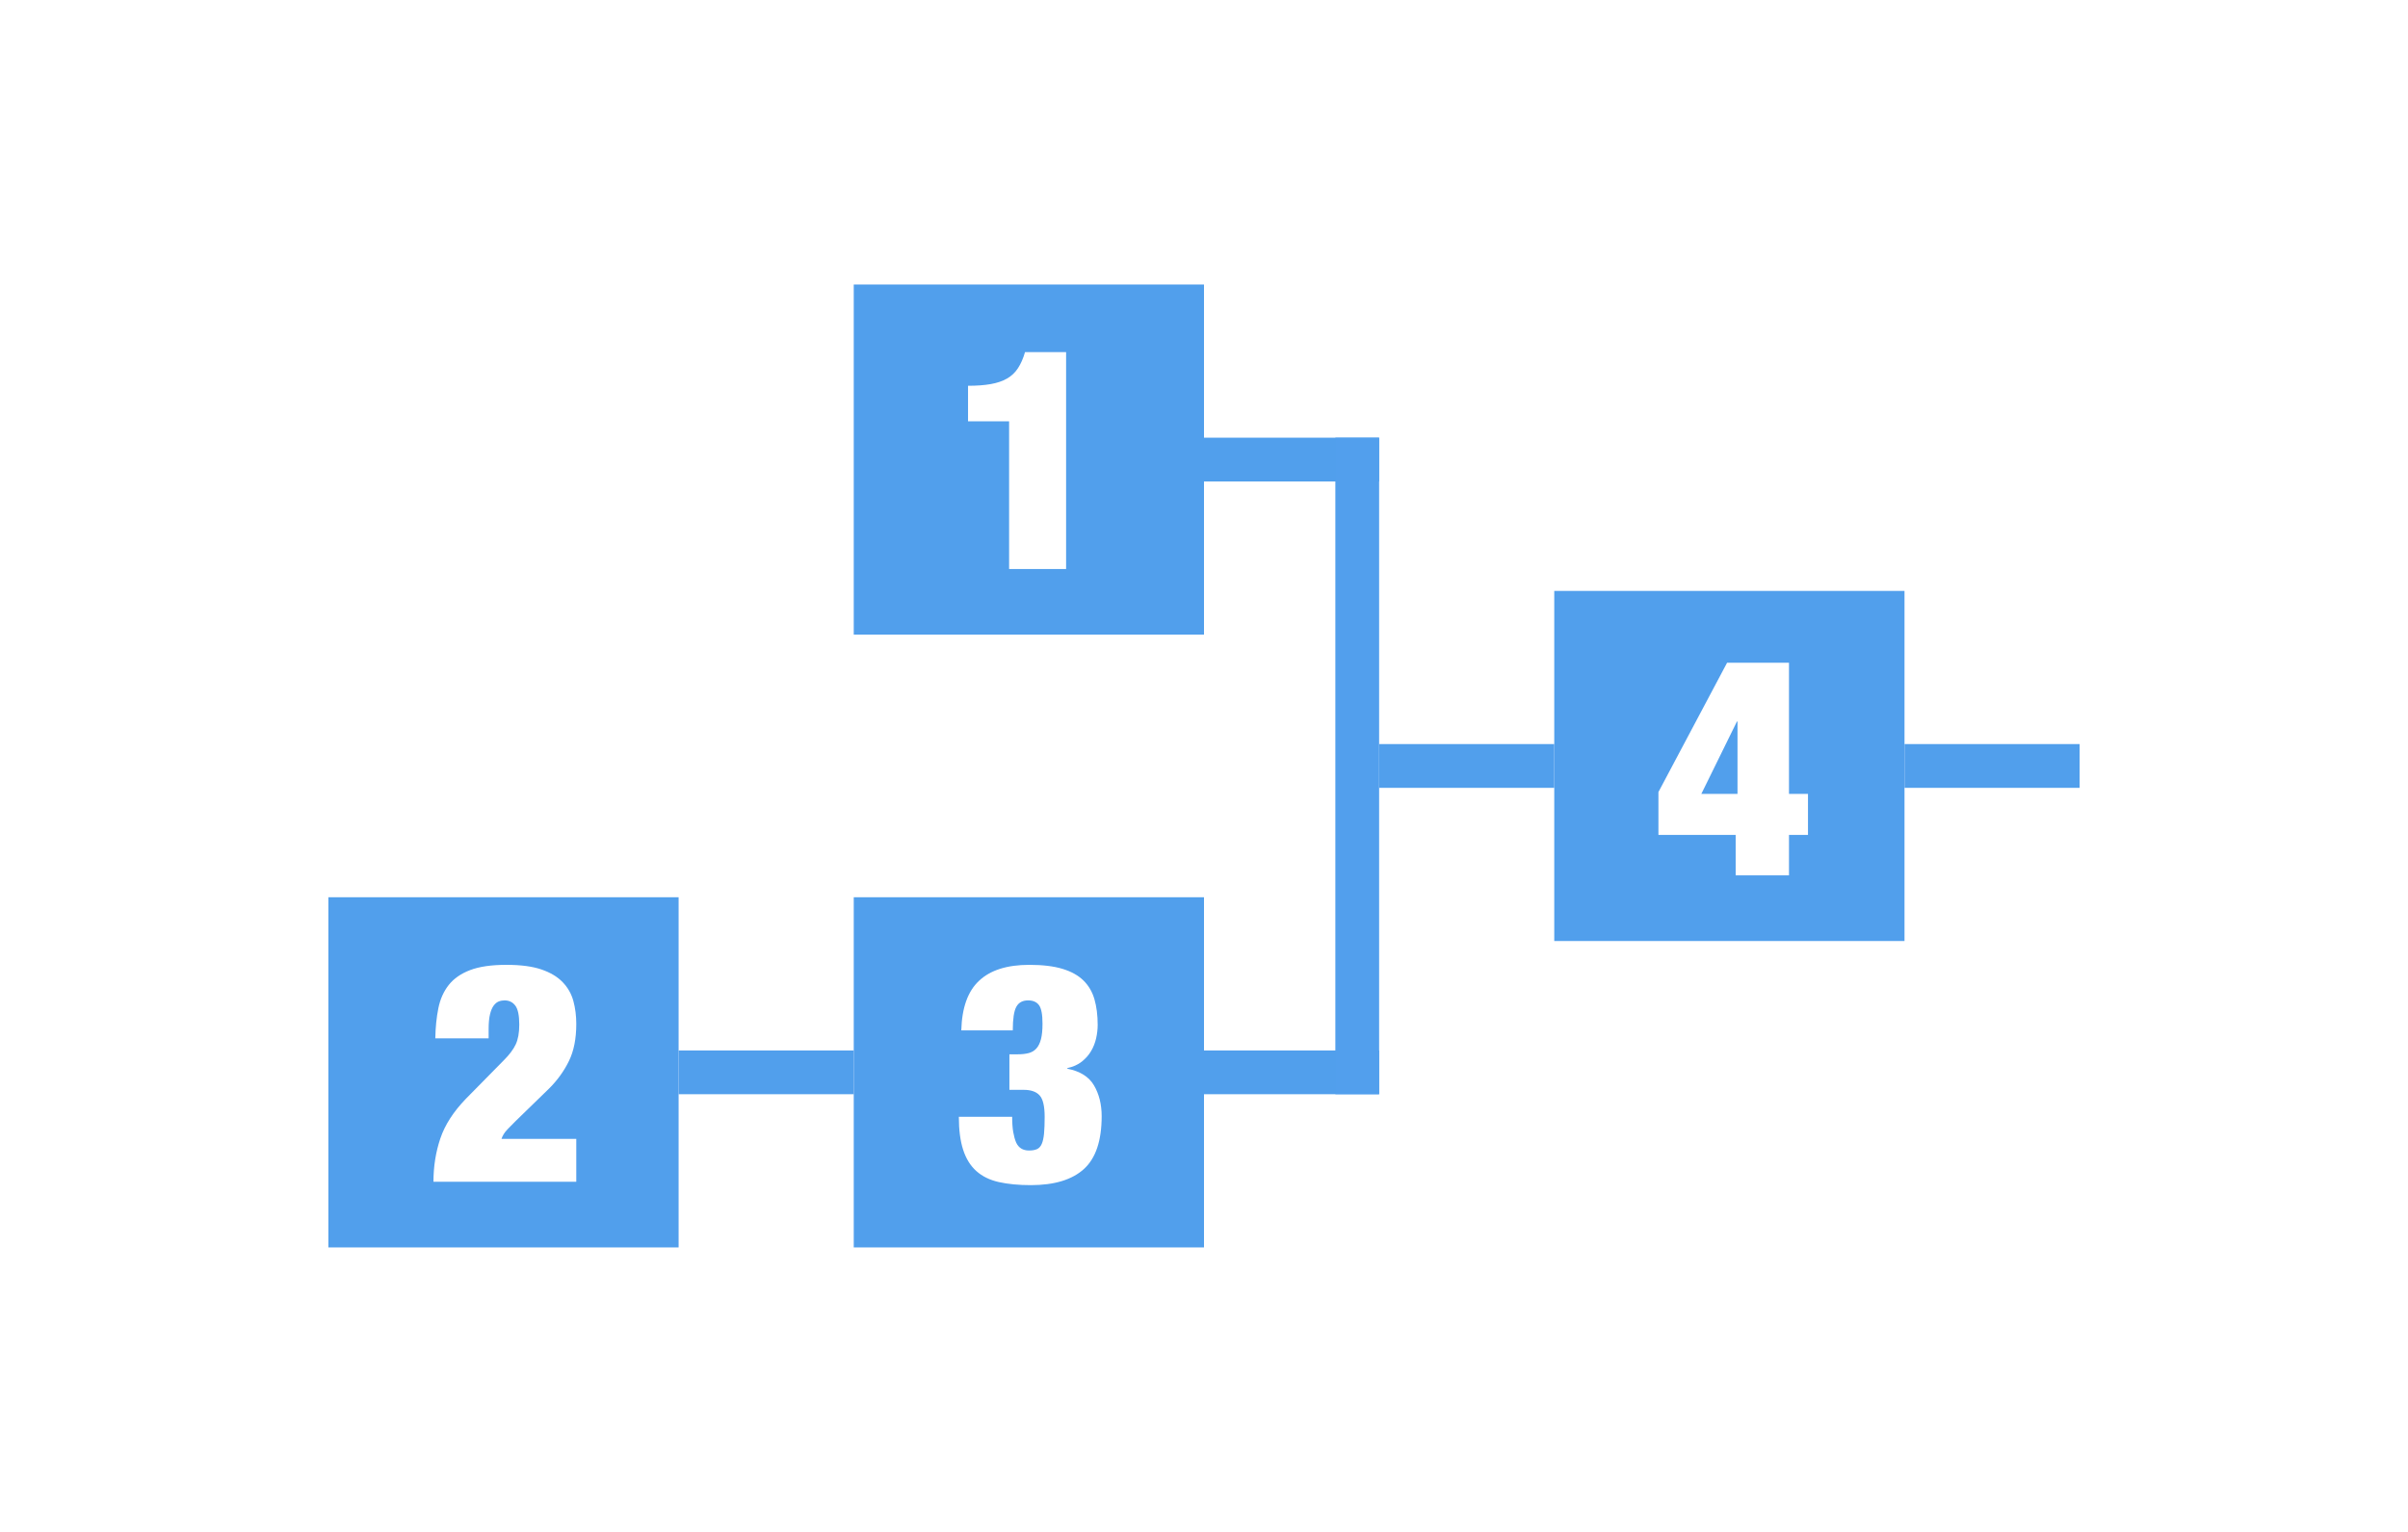
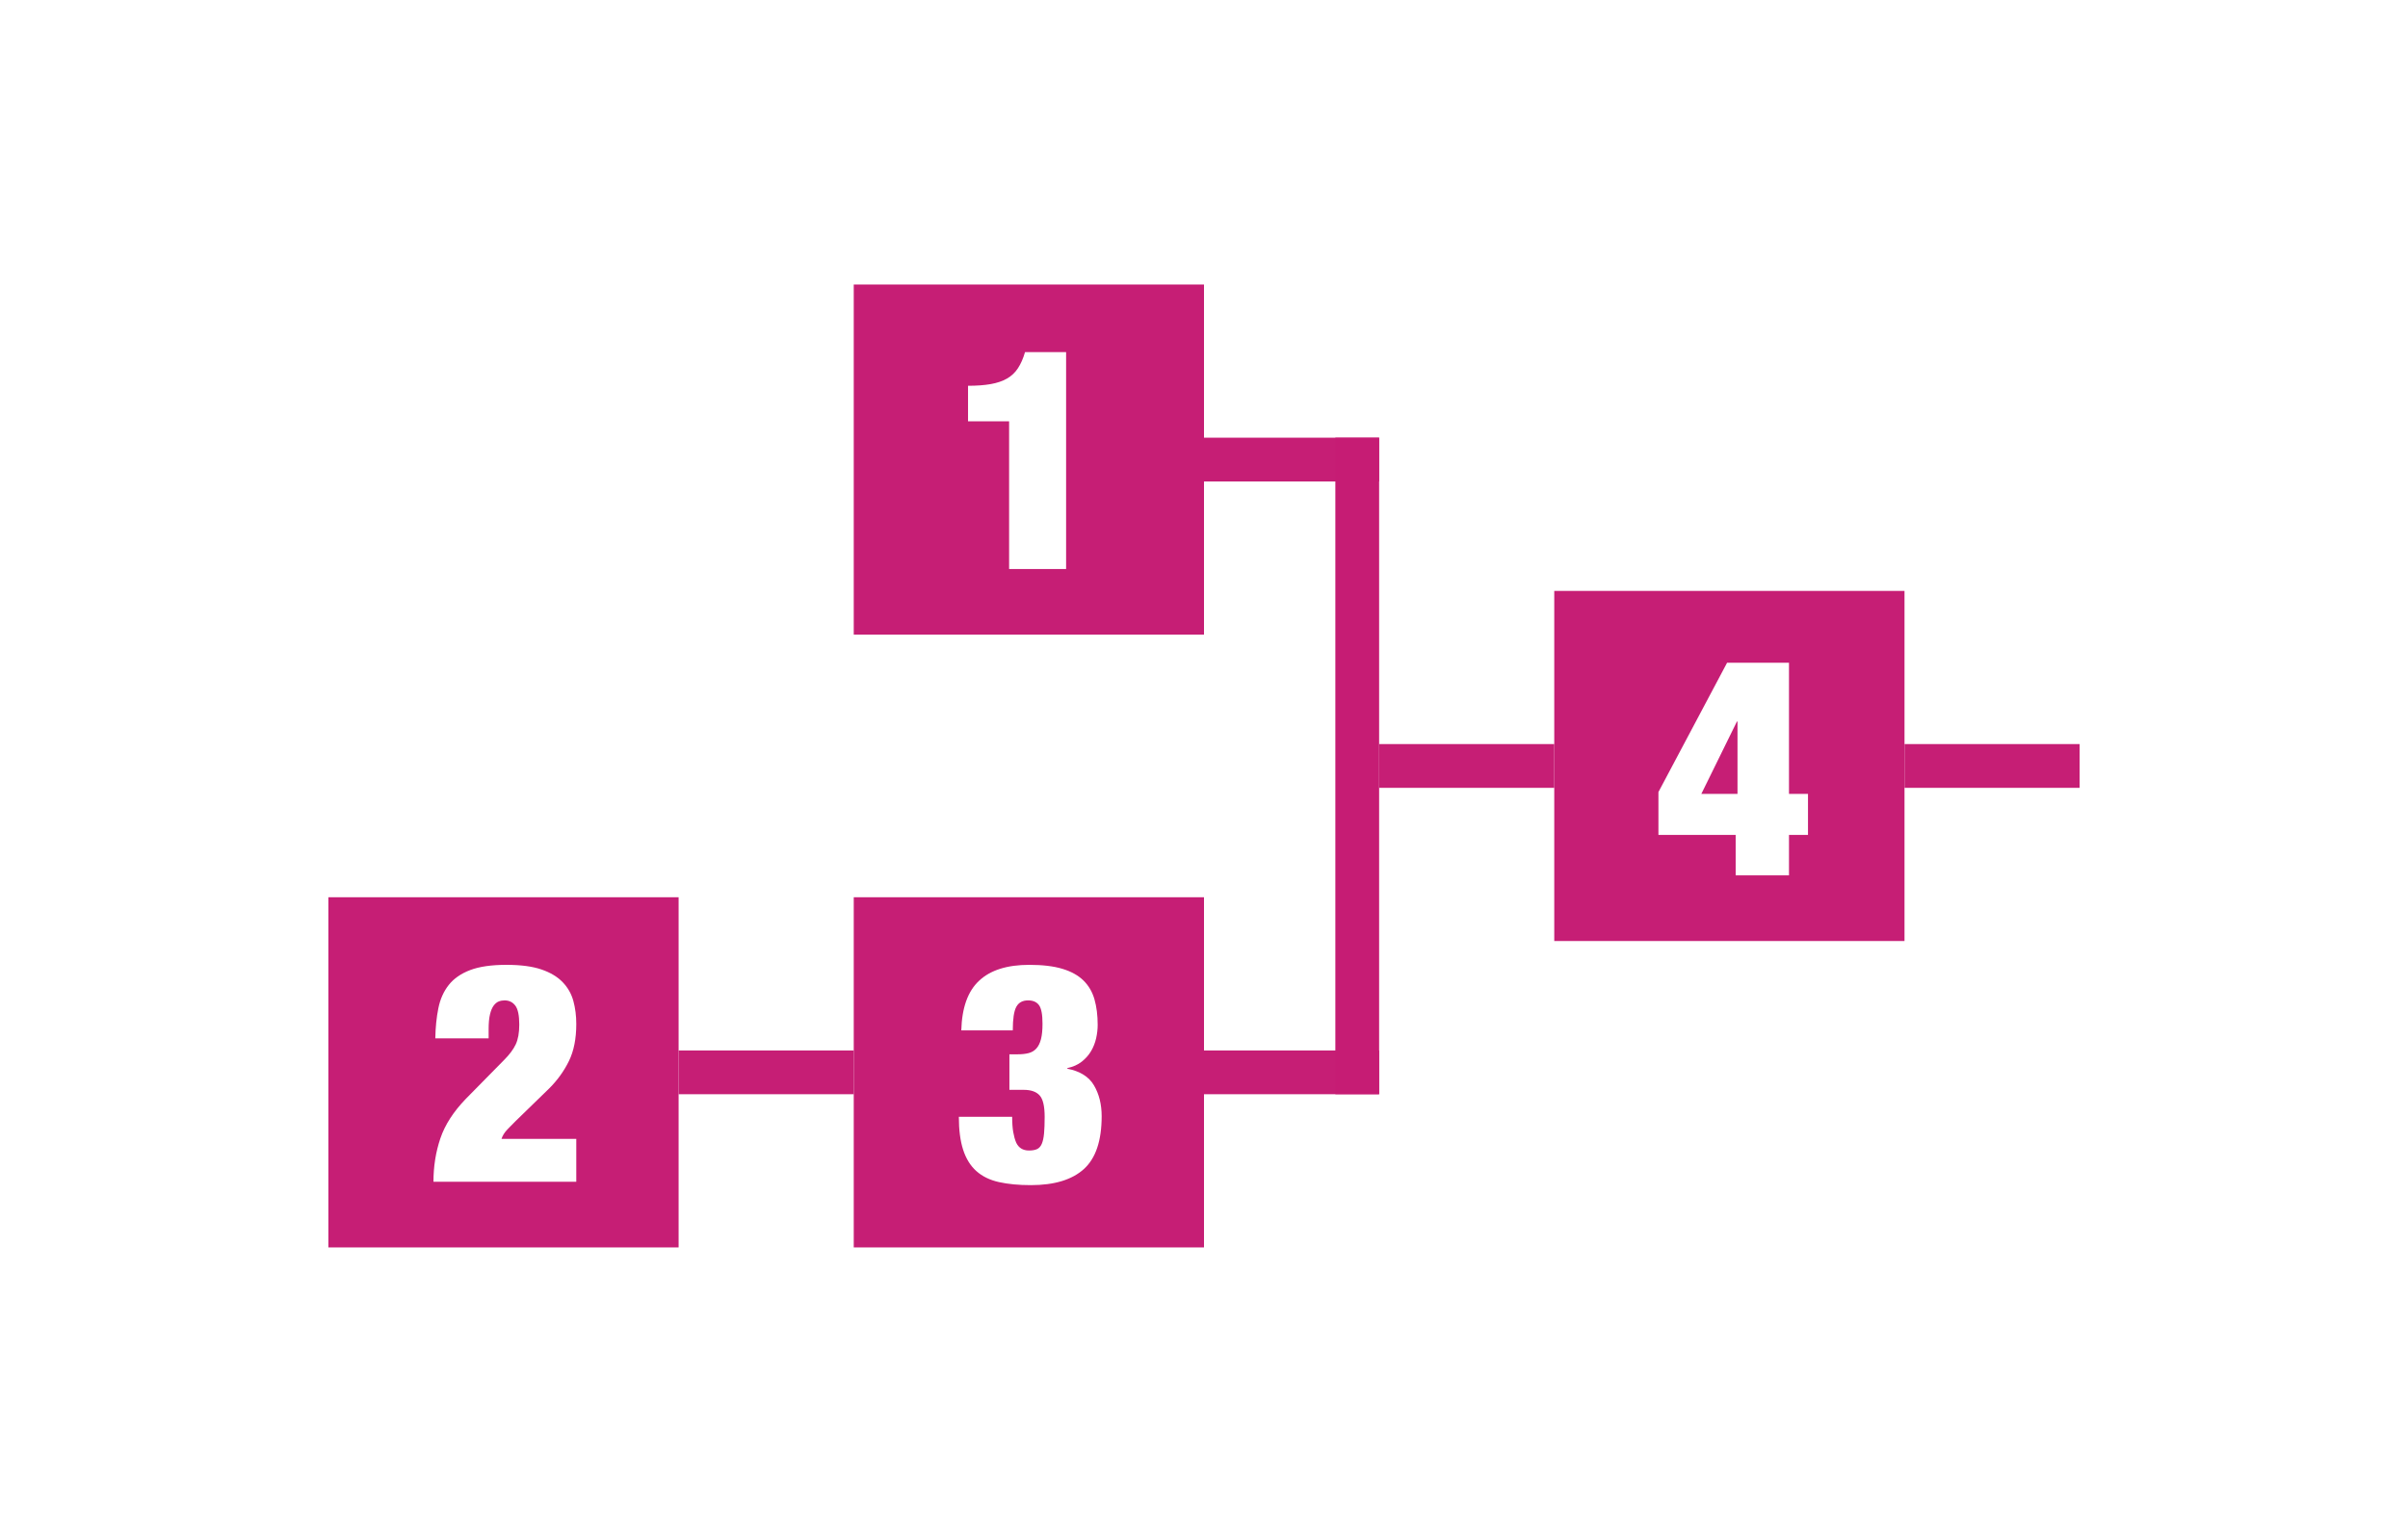
<svg xmlns="http://www.w3.org/2000/svg" width="110px" height="70px" viewBox="0 0 110 70" version="1.1">
  <g id="Algorithm/2" stroke="none" stroke-width="1" fill="none" fill-rule="evenodd">
    <g id="2" transform="translate(15, 13)">
-       <g id="Operators/Operator2" transform="translate(0, 28)" fill="#509EEC" opacity="0.99">
+       <g id="Operators/Operator2" transform="translate(0, 28)" fill="#C61C74" opacity="0.99">
        <g id="Operator2">
          <path d="M16,0 L16,16 L0,16 L0,0 L16,0 Z M8.133,3.088 C7.452,3.088 6.901,3.167 6.481,3.326 C6.061,3.485 5.734,3.711 5.501,4.005 C5.268,4.299 5.109,4.654 5.025,5.069 C4.941,5.484 4.894,5.944 4.885,6.448 L4.885,6.448 L7.321,6.448 L7.321,6.028 C7.321,5.748 7.342,5.522 7.384,5.349 C7.426,5.176 7.482,5.043 7.552,4.95 C7.622,4.857 7.699,4.794 7.783,4.761 C7.867,4.728 7.956,4.712 8.049,4.712 C8.254,4.712 8.418,4.791 8.539,4.95 C8.66,5.109 8.721,5.398 8.721,5.818 C8.721,6.191 8.667,6.492 8.56,6.721 C8.453,6.95 8.273,7.19 8.021,7.442 L8.021,7.442 L6.285,9.206 C5.716,9.794 5.326,10.398 5.116,11.019 C4.906,11.64 4.801,12.3 4.801,13 L4.801,13 L11.325,13 L11.325,11.04 L7.909,11.04 C7.956,10.891 8.047,10.746 8.182,10.606 C8.227,10.559 8.271,10.514 8.313,10.471 L8.313,10.471 L8.553,10.228 L10.093,8.73 C10.466,8.357 10.765,7.941 10.989,7.484 C11.213,7.027 11.325,6.462 11.325,5.79 C11.325,5.417 11.281,5.067 11.192,4.74 C11.103,4.413 10.94,4.126 10.702,3.879 C10.464,3.632 10.14,3.438 9.729,3.298 C9.318,3.158 8.786,3.088 8.133,3.088 Z" id="Combined-Shape" />
        </g>
      </g>
-       <g id="Operators/Line/Horizontal" transform="translate(16, 35.5)" opacity="0.99" stroke="#509EEC" stroke-width="2">
+       <g id="Operators/Line/Horizontal" transform="translate(16, 35.5)" opacity="0.99" stroke="#C61C74" stroke-width="2">
        <path d="M0,0.5 L8,0.5" id="path4944-9" />
      </g>
-       <g id="Operators/Operator3" transform="translate(24, 28)" fill="#509EEC" opacity="0.99">
+       <g id="Operators/Operator3" transform="translate(24, 28)" fill="#C61C74" opacity="0.99">
        <g id="Operator3">
          <path d="M16,0 L16,16 L0,16 L0,0 L16,0 Z M8.021,3.088 C7.004,3.088 6.238,3.331 5.725,3.816 C5.212,4.292 4.941,5.048 4.913,6.084 L4.913,6.084 L7.265,6.084 C7.265,5.561 7.319,5.202 7.426,5.006 C7.533,4.81 7.713,4.712 7.965,4.712 C8.189,4.712 8.355,4.784 8.462,4.929 C8.569,5.074 8.623,5.356 8.623,5.776 C8.623,6.065 8.6,6.301 8.553,6.483 C8.506,6.665 8.436,6.807 8.343,6.91 C8.25,7.013 8.133,7.083 7.993,7.12 C7.853,7.157 7.685,7.176 7.489,7.176 L7.489,7.176 L7.111,7.176 L7.111,8.8 L7.769,8.8 C8.096,8.8 8.336,8.884 8.49,9.052 C8.644,9.22 8.721,9.547 8.721,10.032 C8.721,10.34 8.712,10.594 8.693,10.795 C8.674,10.996 8.639,11.154 8.588,11.271 C8.537,11.388 8.464,11.467 8.371,11.509 C8.278,11.551 8.156,11.572 8.007,11.572 C7.727,11.572 7.531,11.451 7.419,11.208 C7.363,11.077 7.319,10.919 7.286,10.732 C7.253,10.545 7.237,10.312 7.237,10.032 L7.237,10.032 L4.801,10.032 C4.801,10.629 4.866,11.131 4.997,11.537 C5.128,11.943 5.328,12.267 5.599,12.51 C5.87,12.753 6.213,12.921 6.628,13.014 C7.043,13.107 7.531,13.154 8.091,13.154 C9.164,13.154 9.972,12.909 10.513,12.419 C11.054,11.929 11.325,11.124 11.325,10.004 C11.325,9.463 11.208,8.994 10.975,8.597 C10.742,8.2 10.336,7.946 9.757,7.834 L9.757,7.834 L9.757,7.806 C10.018,7.75 10.238,7.652 10.415,7.512 C10.592,7.372 10.735,7.211 10.842,7.029 C10.949,6.847 11.026,6.651 11.073,6.441 C11.12,6.231 11.143,6.028 11.143,5.832 C11.143,5.393 11.094,5.004 10.996,4.663 C10.898,4.322 10.73,4.035 10.492,3.802 C10.254,3.569 9.934,3.391 9.533,3.27 C9.132,3.149 8.628,3.088 8.021,3.088 Z" id="Combined-Shape" />
        </g>
      </g>
-       <g id="Group" transform="translate(40, 7.5)" stroke-width="2">
-         <g id="Operators/Line/Horizontal" transform="translate(0, 28)" opacity="0.99" stroke="#509EEC">
+       <g id="Group" transform="translate(40, 7.5)" stroke="#C61C74" stroke-width="2">
+         <g id="Operators/Line/Horizontal" transform="translate(0, 28)" opacity="0.99">
          <path d="M0,0.5 L8,0.5" id="path4944-9" />
        </g>
-         <g id="Operators/Line/Horizontal" opacity="0.99" stroke="#509EEC">
+         <g id="Operators/Line/Horizontal" opacity="0.99">
          <path d="M0,0.5 L8,0.5" id="path4944-9" />
        </g>
-         <g id="Operators/Line/Vertical2" transform="translate(6.5, 0.5)" stroke="#529FED" stroke-linecap="square">
+         <g id="Operators/Line/Vertical2" transform="translate(6.5, 0.5)" stroke-linecap="square">
          <path d="M0.5,0 L0.5,28" id="Line" />
        </g>
-         <g id="Operators/Line/Horizontal" transform="translate(8, 14)" opacity="0.99" stroke="#509EEC">
+         <g id="Operators/Line/Horizontal" transform="translate(8, 14)" opacity="0.99">
          <path d="M0,0.5 L8,0.5" id="path4944-9" />
        </g>
      </g>
-       <g id="Operators/Operator1" transform="translate(24, 0)" fill="#509EEC" opacity="0.99">
+       <g id="Operators/Operator1" transform="translate(24, 0)" fill="#C61C74" opacity="0.99">
        <g id="Operator1">
          <path d="M16,0 L16,16 L0,16 L0,0 L16,0 Z M9.701,3.088 L7.825,3.088 C7.741,3.377 7.634,3.622 7.503,3.823 C7.372,4.024 7.204,4.182 6.999,4.299 C6.794,4.416 6.546,4.5 6.257,4.551 C5.968,4.602 5.622,4.628 5.221,4.628 L5.221,4.628 L5.221,6.252 L7.097,6.252 L7.097,13 L9.701,13 L9.701,3.088 Z" id="Combined-Shape" />
        </g>
      </g>
-       <g id="Operators/Operator4" transform="translate(56, 14)" fill="#509EEC" opacity="0.99">
+       <g id="Operators/Operator4" transform="translate(56, 14)" fill="#C61C74" opacity="0.99">
        <g id="Operator4">
          <path d="M16,0 L16,16 L0,16 L0,0 L16,0 Z M10.723,3.284 L7.895,3.284 L4.759,9.192 L4.759,11.152 L8.287,11.152 L8.287,13 L10.723,13 L10.723,11.152 L11.591,11.152 L11.591,9.276 L10.723,9.276 L10.723,3.284 Z M8.371,5.972 L8.371,9.276 L6.719,9.276 L8.343,5.972 L8.371,5.972 Z" id="Combined-Shape" />
        </g>
      </g>
-       <g id="Operators/Line/Horizontal" transform="translate(72, 21.5)" opacity="0.99" stroke="#509EEC" stroke-width="2">
+       <g id="Operators/Line/Horizontal" transform="translate(72, 21.5)" opacity="0.99" stroke="#C61C74" stroke-width="2">
        <path d="M0,0.5 L8,0.5" id="path4944-9" />
      </g>
    </g>
  </g>
</svg>
